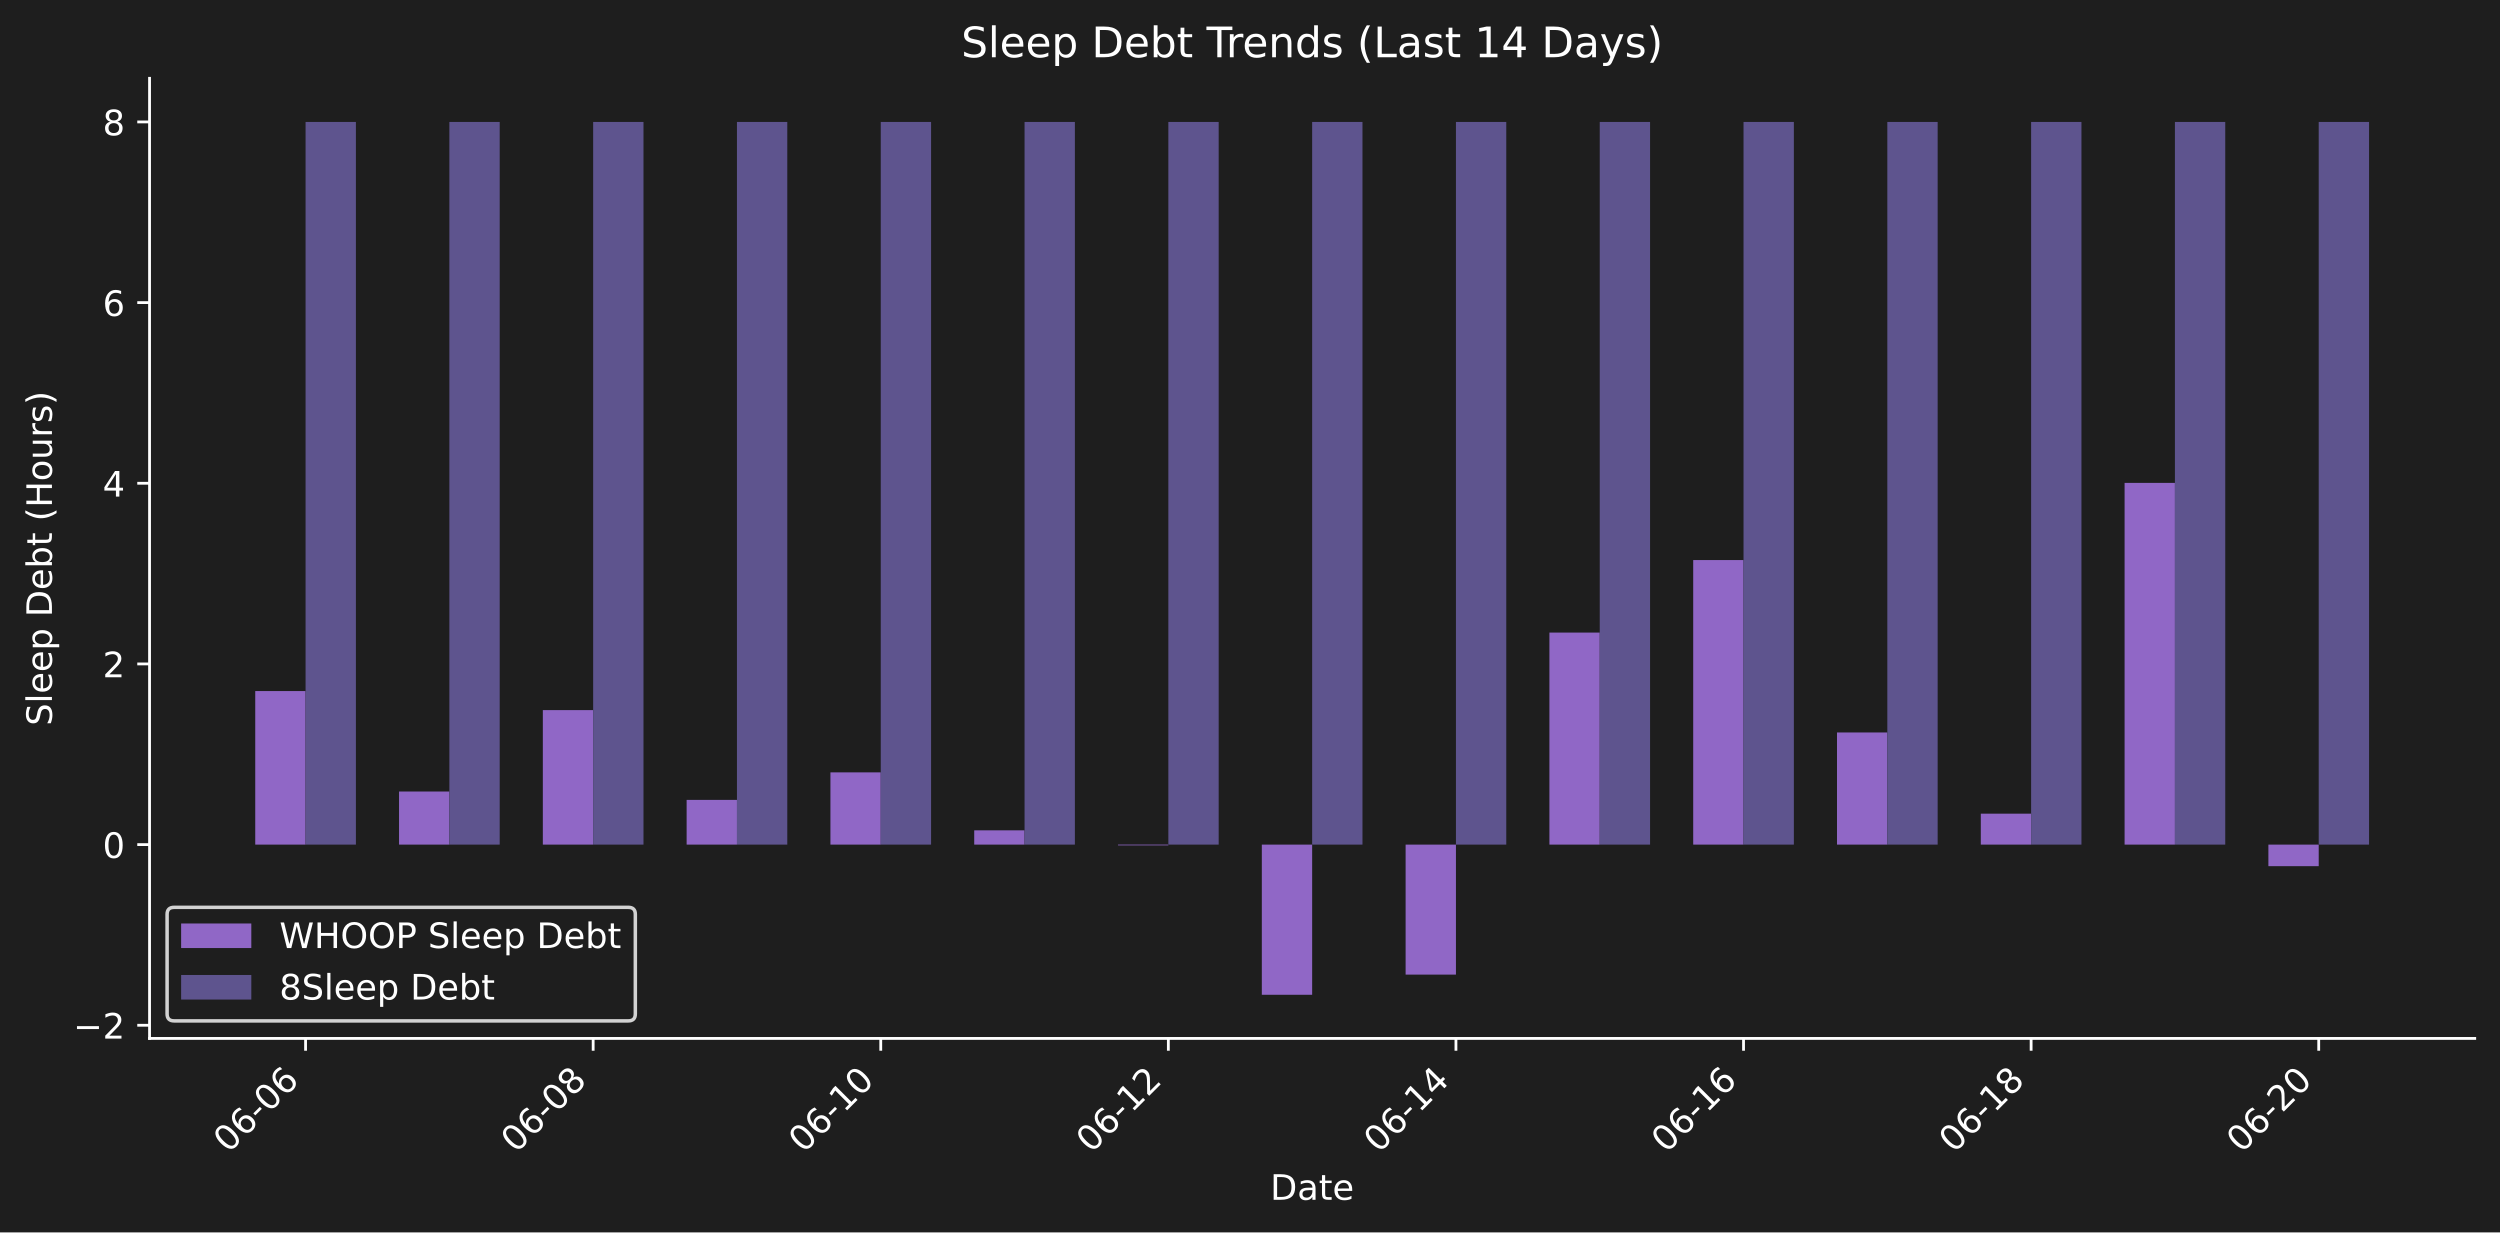
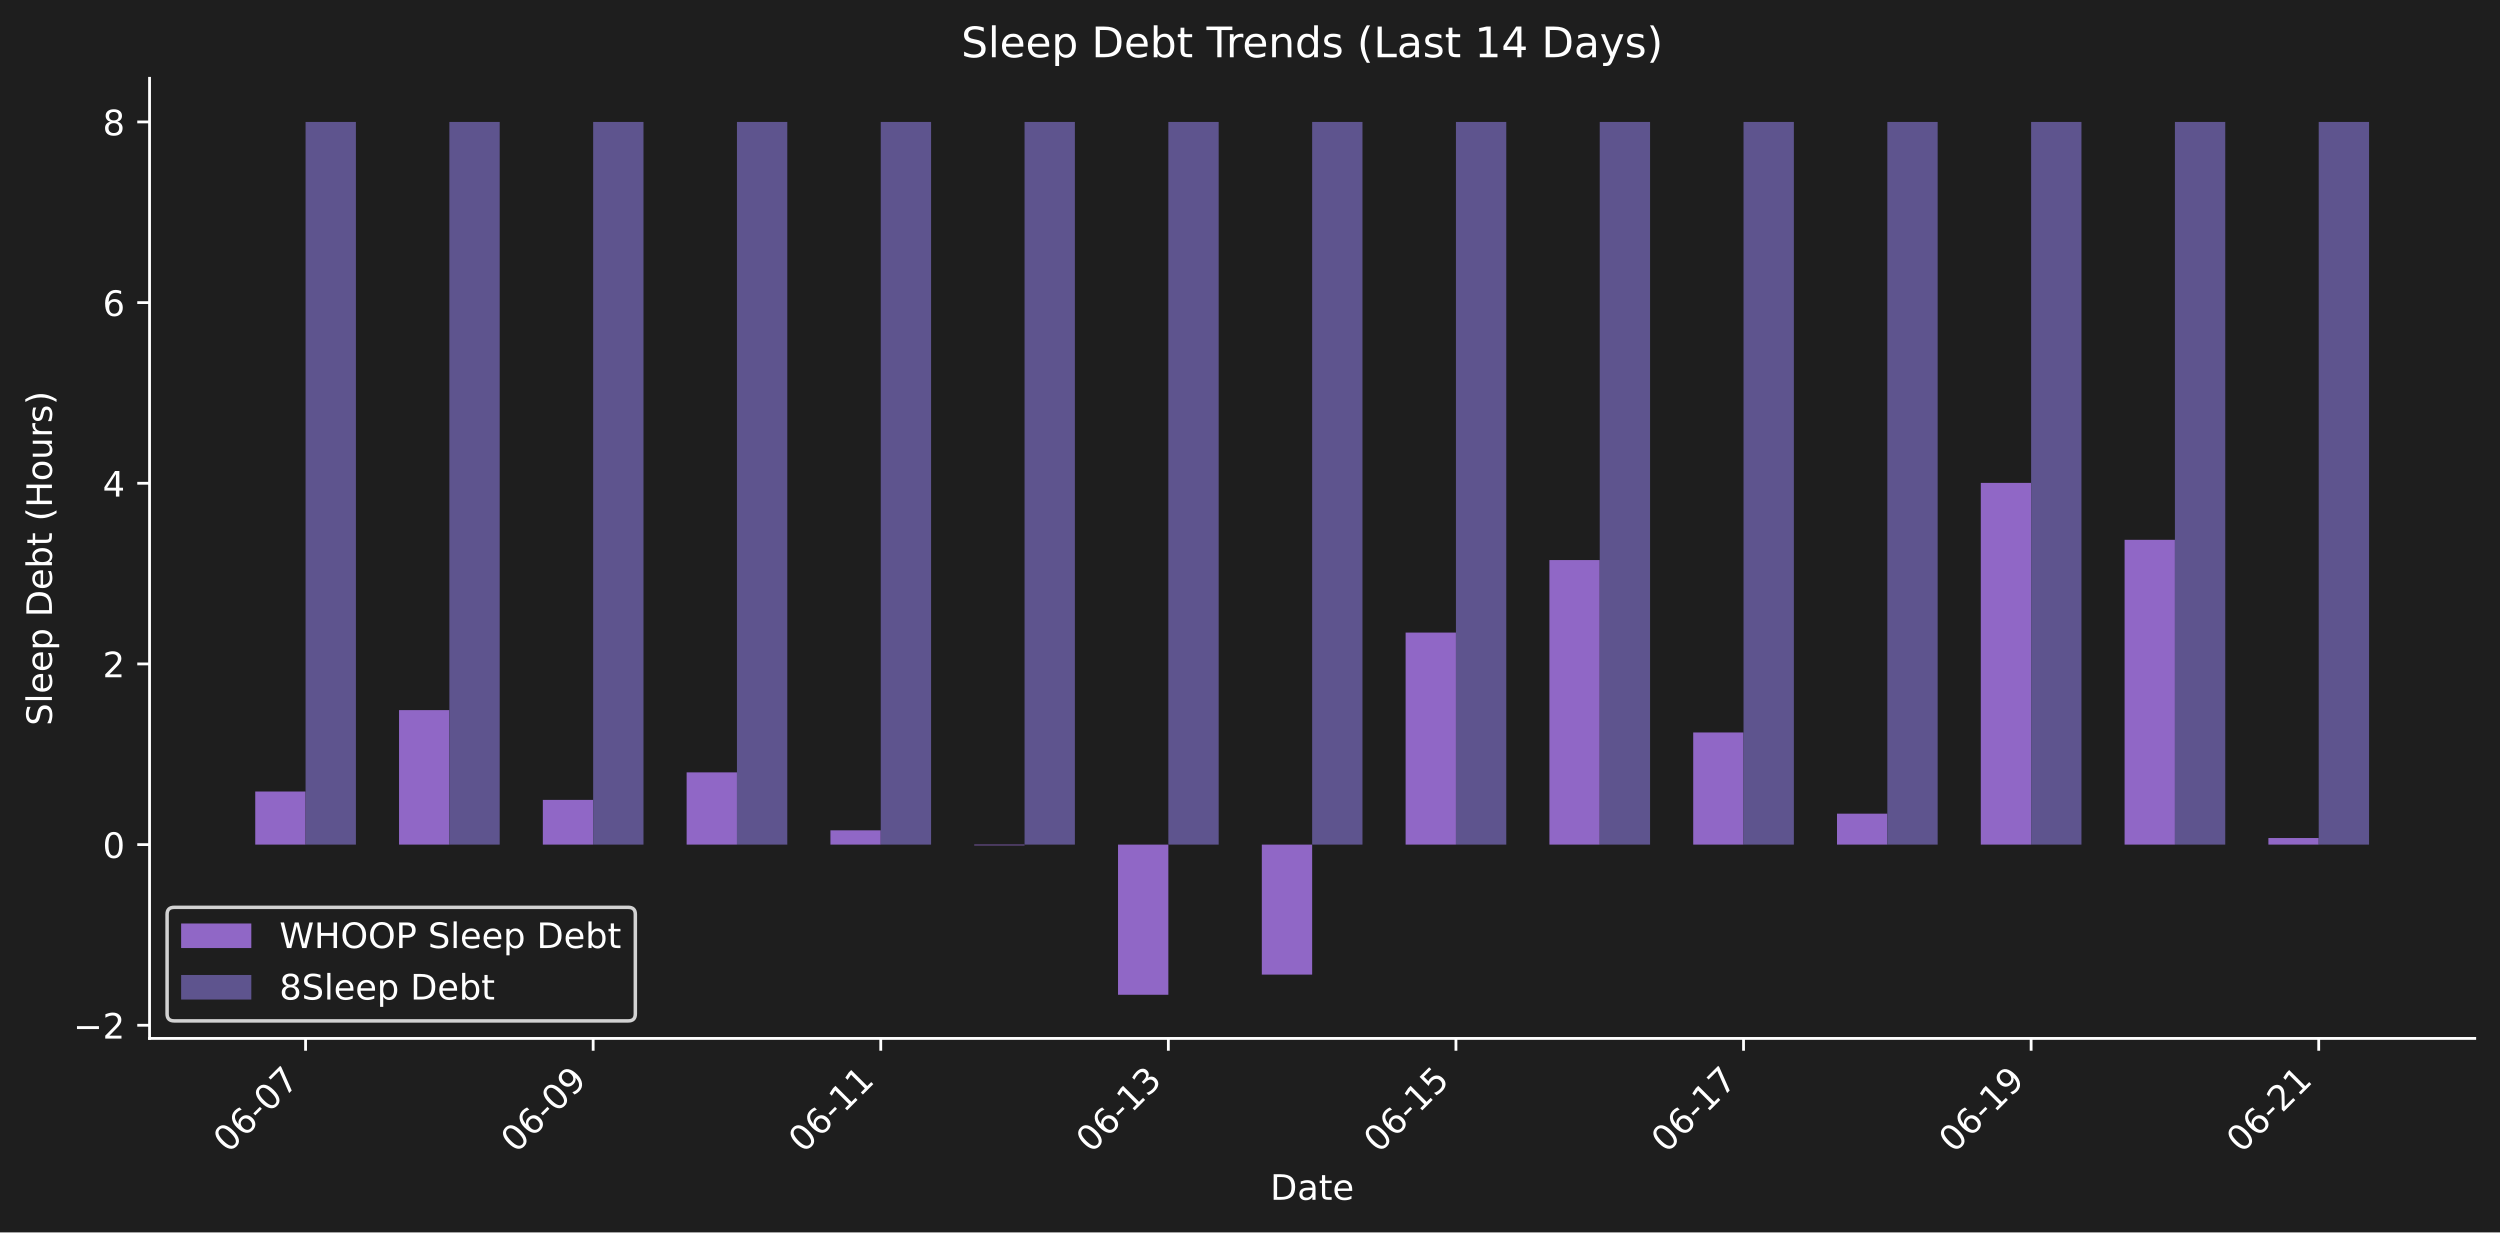
<svg xmlns="http://www.w3.org/2000/svg" xmlns:xlink="http://www.w3.org/1999/xlink" width="712.47pt" height="351.207pt" viewBox="0 0 712.47 351.207" version="1.1">
  <defs>
    <style type="text/css">*{stroke-linejoin: round; stroke-linecap: butt}</style>
  </defs>
  <g id="figure_1">
    <g id="patch_1">
      <path d="M 0 351.207  L 712.47 351.207  L 712.47 0  L 0 0  z " style="fill: #1e1e1e" />
    </g>
    <g id="axes_1">
      <g id="patch_2">
        <path d="M 42.62 295.939  L 705.27 295.939  L 705.27 22.318  L 42.62 22.318  L 42.62 295.939  z " style="fill: none" />
      </g>
      <g id="patch_3">
-         <path d="M 72.741 240.703  L 87.084 240.703  L 87.084 196.945  L 72.741 196.945  z " clip-path="url(#pe2f3dd187e)" style="fill: #9067c6" />
+         <path d="M 72.741 240.703  L 87.084 240.703  L 87.084 225.574  L 72.741 225.574  z " clip-path="url(#p43d6198657)" style="fill: #9067c6" />
      </g>
      <g id="patch_4">
-         <path d="M 113.721 240.703  L 128.064 240.703  L 128.064 225.574  L 113.721 225.574  z " clip-path="url(#pe2f3dd187e)" style="fill: #9067c6" />
+         <path d="M 113.721 240.703  L 128.064 240.703  L 128.064 202.373  L 113.721 202.373  z " clip-path="url(#p43d6198657)" style="fill: #9067c6" />
      </g>
      <g id="patch_5">
-         <path d="M 154.701 240.703  L 169.044 240.703  L 169.044 202.373  L 154.701 202.373  z " clip-path="url(#pe2f3dd187e)" style="fill: #9067c6" />
+         <path d="M 154.701 240.703  L 169.044 240.703  L 169.044 227.96  L 154.701 227.96  z " clip-path="url(#p43d6198657)" style="fill: #9067c6" />
      </g>
      <g id="patch_6">
-         <path d="M 195.681 240.703  L 210.024 240.703  L 210.024 227.96  L 195.681 227.96  z " clip-path="url(#pe2f3dd187e)" style="fill: #9067c6" />
+         <path d="M 195.681 240.703  L 210.024 240.703  L 210.024 220.115  L 195.681 220.115  z " clip-path="url(#p43d6198657)" style="fill: #9067c6" />
      </g>
      <g id="patch_7">
-         <path d="M 236.662 240.703  L 251.005 240.703  L 251.005 220.115  L 236.662 220.115  z " clip-path="url(#pe2f3dd187e)" style="fill: #9067c6" />
+         <path d="M 236.662 240.703  L 251.005 240.703  L 251.005 236.635  L 236.662 236.635  z " clip-path="url(#p43d6198657)" style="fill: #9067c6" />
      </g>
      <g id="patch_8">
-         <path d="M 277.642 240.703  L 291.985 240.703  L 291.985 236.635  L 277.642 236.635  z " clip-path="url(#pe2f3dd187e)" style="fill: #9067c6" />
+         <path d="M 277.642 240.703  L 291.985 240.703  L 291.985 240.918  L 277.642 240.918  z " clip-path="url(#p43d6198657)" style="fill: #9067c6" />
      </g>
      <g id="patch_9">
-         <path d="M 318.622 240.703  L 332.965 240.703  L 332.965 240.918  L 318.622 240.918  z " clip-path="url(#pe2f3dd187e)" style="fill: #9067c6" />
+         <path d="M 318.622 240.703  L 332.965 240.703  L 332.965 283.501  L 318.622 283.501  z " clip-path="url(#p43d6198657)" style="fill: #9067c6" />
      </g>
      <g id="patch_10">
-         <path d="M 359.602 240.703  L 373.945 240.703  L 373.945 283.501  L 359.602 283.501  z " clip-path="url(#pe2f3dd187e)" style="fill: #9067c6" />
+         <path d="M 359.602 240.703  L 373.945 240.703  L 373.945 277.752  L 359.602 277.752  z " clip-path="url(#p43d6198657)" style="fill: #9067c6" />
      </g>
      <g id="patch_11">
-         <path d="M 400.582 240.703  L 414.926 240.703  L 414.926 277.752  L 400.582 277.752  z " clip-path="url(#pe2f3dd187e)" style="fill: #9067c6" />
+         <path d="M 400.582 240.703  L 414.926 240.703  L 414.926 180.277  L 400.582 180.277  z " clip-path="url(#p43d6198657)" style="fill: #9067c6" />
      </g>
      <g id="patch_12">
-         <path d="M 441.563 240.703  L 455.906 240.703  L 455.906 180.277  L 441.563 180.277  z " clip-path="url(#pe2f3dd187e)" style="fill: #9067c6" />
+         <path d="M 441.563 240.703  L 455.906 240.703  L 455.906 159.611  L 441.563 159.611  z " clip-path="url(#p43d6198657)" style="fill: #9067c6" />
      </g>
      <g id="patch_13">
-         <path d="M 482.543 240.703  L 496.886 240.703  L 496.886 159.611  L 482.543 159.611  z " clip-path="url(#pe2f3dd187e)" style="fill: #9067c6" />
+         <path d="M 482.543 240.703  L 496.886 240.703  L 496.886 208.745  L 482.543 208.745  z " clip-path="url(#p43d6198657)" style="fill: #9067c6" />
      </g>
      <g id="patch_14">
-         <path d="M 523.523 240.703  L 537.866 240.703  L 537.866 208.745  L 523.523 208.745  z " clip-path="url(#pe2f3dd187e)" style="fill: #9067c6" />
+         <path d="M 523.523 240.703  L 537.866 240.703  L 537.866 231.886  L 523.523 231.886  z " clip-path="url(#p43d6198657)" style="fill: #9067c6" />
      </g>
      <g id="patch_15">
-         <path d="M 564.503 240.703  L 578.846 240.703  L 578.846 231.886  L 564.503 231.886  z " clip-path="url(#pe2f3dd187e)" style="fill: #9067c6" />
+         <path d="M 564.503 240.703  L 578.846 240.703  L 578.846 137.619  L 564.503 137.619  z " clip-path="url(#p43d6198657)" style="fill: #9067c6" />
      </g>
      <g id="patch_16">
-         <path d="M 605.484 240.703  L 619.827 240.703  L 619.827 137.619  L 605.484 137.619  z " clip-path="url(#pe2f3dd187e)" style="fill: #9067c6" />
+         <path d="M 605.484 240.703  L 619.827 240.703  L 619.827 153.841  L 605.484 153.841  z " clip-path="url(#p43d6198657)" style="fill: #9067c6" />
      </g>
      <g id="patch_17">
-         <path d="M 646.464 240.703  L 660.807 240.703  L 660.807 246.846  L 646.464 246.846  z " clip-path="url(#pe2f3dd187e)" style="fill: #9067c6" />
+         <path d="M 646.464 240.703  L 660.807 240.703  L 660.807 238.826  L 646.464 238.826  z " clip-path="url(#p43d6198657)" style="fill: #9067c6" />
      </g>
      <g id="patch_18">
-         <path d="M 87.084 240.703  L 101.427 240.703  L 101.427 34.755  L 87.084 34.755  z " clip-path="url(#pe2f3dd187e)" style="fill: #5e548e" />
+         <path d="M 87.084 240.703  L 101.427 240.703  L 101.427 34.755  L 87.084 34.755  z " clip-path="url(#p43d6198657)" style="fill: #5e548e" />
      </g>
      <g id="patch_19">
-         <path d="M 128.064 240.703  L 142.407 240.703  L 142.407 34.755  L 128.064 34.755  z " clip-path="url(#pe2f3dd187e)" style="fill: #5e548e" />
+         <path d="M 128.064 240.703  L 142.407 240.703  L 142.407 34.755  L 128.064 34.755  z " clip-path="url(#p43d6198657)" style="fill: #5e548e" />
      </g>
      <g id="patch_20">
-         <path d="M 169.044 240.703  L 183.387 240.703  L 183.387 34.755  L 169.044 34.755  z " clip-path="url(#pe2f3dd187e)" style="fill: #5e548e" />
+         <path d="M 169.044 240.703  L 183.387 240.703  L 183.387 34.755  L 169.044 34.755  z " clip-path="url(#p43d6198657)" style="fill: #5e548e" />
      </g>
      <g id="patch_21">
-         <path d="M 210.024 240.703  L 224.368 240.703  L 224.368 34.755  L 210.024 34.755  z " clip-path="url(#pe2f3dd187e)" style="fill: #5e548e" />
+         <path d="M 210.024 240.703  L 224.368 240.703  L 224.368 34.755  L 210.024 34.755  z " clip-path="url(#p43d6198657)" style="fill: #5e548e" />
      </g>
      <g id="patch_22">
-         <path d="M 251.005 240.703  L 265.348 240.703  L 265.348 34.755  L 251.005 34.755  z " clip-path="url(#pe2f3dd187e)" style="fill: #5e548e" />
+         <path d="M 251.005 240.703  L 265.348 240.703  L 265.348 34.755  L 251.005 34.755  z " clip-path="url(#p43d6198657)" style="fill: #5e548e" />
      </g>
      <g id="patch_23">
-         <path d="M 291.985 240.703  L 306.328 240.703  L 306.328 34.755  L 291.985 34.755  z " clip-path="url(#pe2f3dd187e)" style="fill: #5e548e" />
+         <path d="M 291.985 240.703  L 306.328 240.703  L 306.328 34.755  L 291.985 34.755  z " clip-path="url(#p43d6198657)" style="fill: #5e548e" />
      </g>
      <g id="patch_24">
-         <path d="M 332.965 240.703  L 347.308 240.703  L 347.308 34.755  L 332.965 34.755  z " clip-path="url(#pe2f3dd187e)" style="fill: #5e548e" />
+         <path d="M 332.965 240.703  L 347.308 240.703  L 347.308 34.755  L 332.965 34.755  z " clip-path="url(#p43d6198657)" style="fill: #5e548e" />
      </g>
      <g id="patch_25">
-         <path d="M 373.945 240.703  L 388.288 240.703  L 388.288 34.755  L 373.945 34.755  z " clip-path="url(#pe2f3dd187e)" style="fill: #5e548e" />
+         <path d="M 373.945 240.703  L 388.288 240.703  L 388.288 34.755  L 373.945 34.755  z " clip-path="url(#p43d6198657)" style="fill: #5e548e" />
      </g>
      <g id="patch_26">
-         <path d="M 414.926 240.703  L 429.269 240.703  L 429.269 34.755  L 414.926 34.755  z " clip-path="url(#pe2f3dd187e)" style="fill: #5e548e" />
+         <path d="M 414.926 240.703  L 429.269 240.703  L 429.269 34.755  L 414.926 34.755  z " clip-path="url(#p43d6198657)" style="fill: #5e548e" />
      </g>
      <g id="patch_27">
-         <path d="M 455.906 240.703  L 470.249 240.703  L 470.249 34.755  L 455.906 34.755  z " clip-path="url(#pe2f3dd187e)" style="fill: #5e548e" />
+         <path d="M 455.906 240.703  L 470.249 240.703  L 470.249 34.755  L 455.906 34.755  z " clip-path="url(#p43d6198657)" style="fill: #5e548e" />
      </g>
      <g id="patch_28">
-         <path d="M 496.886 240.703  L 511.229 240.703  L 511.229 34.755  L 496.886 34.755  z " clip-path="url(#pe2f3dd187e)" style="fill: #5e548e" />
+         <path d="M 496.886 240.703  L 511.229 240.703  L 511.229 34.755  L 496.886 34.755  z " clip-path="url(#p43d6198657)" style="fill: #5e548e" />
      </g>
      <g id="patch_29">
-         <path d="M 537.866 240.703  L 552.209 240.703  L 552.209 34.755  L 537.866 34.755  z " clip-path="url(#pe2f3dd187e)" style="fill: #5e548e" />
+         <path d="M 537.866 240.703  L 552.209 240.703  L 552.209 34.755  L 537.866 34.755  z " clip-path="url(#p43d6198657)" style="fill: #5e548e" />
      </g>
      <g id="patch_30">
-         <path d="M 578.846 240.703  L 593.189 240.703  L 593.189 34.755  L 578.846 34.755  z " clip-path="url(#pe2f3dd187e)" style="fill: #5e548e" />
+         <path d="M 578.846 240.703  L 593.189 240.703  L 593.189 34.755  L 578.846 34.755  z " clip-path="url(#p43d6198657)" style="fill: #5e548e" />
      </g>
      <g id="patch_31">
-         <path d="M 619.827 240.703  L 634.17 240.703  L 634.17 34.755  L 619.827 34.755  z " clip-path="url(#pe2f3dd187e)" style="fill: #5e548e" />
+         <path d="M 619.827 240.703  L 634.17 240.703  L 634.17 34.755  L 619.827 34.755  z " clip-path="url(#p43d6198657)" style="fill: #5e548e" />
      </g>
      <g id="patch_32">
-         <path d="M 660.807 240.703  L 675.15 240.703  L 675.15 34.755  L 660.807 34.755  z " clip-path="url(#pe2f3dd187e)" style="fill: #5e548e" />
+         <path d="M 660.807 240.703  L 675.15 240.703  L 675.15 34.755  L 660.807 34.755  z " clip-path="url(#p43d6198657)" style="fill: #5e548e" />
      </g>
      <g id="matplotlib.axis_1">
        <g id="xtick_1">
          <g id="line2d_1">
            <defs>
-               <path id="m3ab360ef9b" d="M 0 0  L 0 3.5  " style="stroke: #ffffff; stroke-width: 0.8" />
+               <path id="mff665a851e" d="M 0 0  L 0 3.5  " style="stroke: #ffffff; stroke-width: 0.8" />
            </defs>
            <g>
-               <use xlink:href="#m3ab360ef9b" x="87.084" y="295.939" style="fill: #ffffff; stroke: #ffffff; stroke-width: 0.8" />
+               <use xlink:href="#mff665a851e" x="87.084" y="295.939" style="fill: #ffffff; stroke: #ffffff; stroke-width: 0.8" />
            </g>
          </g>
          <g id="text_1">
            <g style="fill: #ffffff" transform="translate(65.0663 328.8584) rotate(-45) scale(0.1 -0.1)">
              <defs>
                <path id="DejaVuSans-30" d="M 2034 4250  Q 1547 4250 1301 3770  Q 1056 3291 1056 2328  Q 1056 1369 1301 889  Q 1547 409 2034 409  Q 2525 409 2770 889  Q 3016 1369 3016 2328  Q 3016 3291 2770 3770  Q 2525 4250 2034 4250  z M 2034 4750  Q 2819 4750 3233 4129  Q 3647 3509 3647 2328  Q 3647 1150 3233 529  Q 2819 -91 2034 -91  Q 1250 -91 836 529  Q 422 1150 422 2328  Q 422 3509 836 4129  Q 1250 4750 2034 4750  z " transform="scale(0.015625)" />
                <path id="DejaVuSans-36" d="M 2113 2584  Q 1688 2584 1439 2293  Q 1191 2003 1191 1497  Q 1191 994 1439 701  Q 1688 409 2113 409  Q 2538 409 2786 701  Q 3034 994 3034 1497  Q 3034 2003 2786 2293  Q 2538 2584 2113 2584  z M 3366 4563  L 3366 3988  Q 3128 4100 2886 4159  Q 2644 4219 2406 4219  Q 1781 4219 1451 3797  Q 1122 3375 1075 2522  Q 1259 2794 1537 2939  Q 1816 3084 2150 3084  Q 2853 3084 3261 2657  Q 3669 2231 3669 1497  Q 3669 778 3244 343  Q 2819 -91 2113 -91  Q 1303 -91 875 529  Q 447 1150 447 2328  Q 447 3434 972 4092  Q 1497 4750 2381 4750  Q 2619 4750 2861 4703  Q 3103 4656 3366 4563  z " transform="scale(0.015625)" />
                <path id="DejaVuSans-2d" d="M 313 2009  L 1997 2009  L 1997 1497  L 313 1497  L 313 2009  z " transform="scale(0.015625)" />
+                 <path id="DejaVuSans-37" d="M 525 4666  L 3525 4666  L 3525 4397  L 1831 0  L 1172 0  L 2766 4134  L 525 4134  L 525 4666  z " transform="scale(0.015625)" />
              </defs>
              <use xlink:href="#DejaVuSans-30" />
              <use xlink:href="#DejaVuSans-36" transform="translate(63.62305 0)" />
              <use xlink:href="#DejaVuSans-2d" transform="translate(127.2461 0)" />
              <use xlink:href="#DejaVuSans-30" transform="translate(163.3301 0)" />
-               <use xlink:href="#DejaVuSans-36" transform="translate(226.9531 0)" />
+               <use xlink:href="#DejaVuSans-37" transform="translate(226.9531 0)" />
            </g>
          </g>
        </g>
        <g id="xtick_2">
          <g id="line2d_2">
            <g>
-               <use xlink:href="#m3ab360ef9b" x="169.044" y="295.939" style="fill: #ffffff; stroke: #ffffff; stroke-width: 0.8" />
+               <use xlink:href="#mff665a851e" x="169.044" y="295.939" style="fill: #ffffff; stroke: #ffffff; stroke-width: 0.8" />
            </g>
          </g>
          <g id="text_2">
            <g style="fill: #ffffff" transform="translate(147.0267 328.8584) rotate(-45) scale(0.1 -0.1)">
              <defs>
-                 <path id="DejaVuSans-38" d="M 2034 2216  Q 1584 2216 1326 1975  Q 1069 1734 1069 1313  Q 1069 891 1326 650  Q 1584 409 2034 409  Q 2484 409 2743 651  Q 3003 894 3003 1313  Q 3003 1734 2745 1975  Q 2488 2216 2034 2216  z M 1403 2484  Q 997 2584 770 2862  Q 544 3141 544 3541  Q 544 4100 942 4425  Q 1341 4750 2034 4750  Q 2731 4750 3128 4425  Q 3525 4100 3525 3541  Q 3525 3141 3298 2862  Q 3072 2584 2669 2484  Q 3125 2378 3379 2068  Q 3634 1759 3634 1313  Q 3634 634 3220 271  Q 2806 -91 2034 -91  Q 1263 -91 848 271  Q 434 634 434 1313  Q 434 1759 690 2068  Q 947 2378 1403 2484  z M 1172 3481  Q 1172 3119 1398 2916  Q 1625 2713 2034 2713  Q 2441 2713 2670 2916  Q 2900 3119 2900 3481  Q 2900 3844 2670 4047  Q 2441 4250 2034 4250  Q 1625 4250 1398 4047  Q 1172 3844 1172 3481  z " transform="scale(0.015625)" />
+                 <path id="DejaVuSans-39" d="M 703 97  L 703 672  Q 941 559 1184 500  Q 1428 441 1663 441  Q 2288 441 2617 861  Q 2947 1281 2994 2138  Q 2813 1869 2534 1725  Q 2256 1581 1919 1581  Q 1219 1581 811 2004  Q 403 2428 403 3163  Q 403 3881 828 4315  Q 1253 4750 1959 4750  Q 2769 4750 3195 4129  Q 3622 3509 3622 2328  Q 3622 1225 3098 567  Q 2575 -91 1691 -91  Q 1453 -91 1209 -44  Q 966 3 703 97  z M 1959 2075  Q 2384 2075 2632 2365  Q 2881 2656 2881 3163  Q 2881 3666 2632 3958  Q 2384 4250 1959 4250  Q 1534 4250 1286 3958  Q 1038 3666 1038 3163  Q 1038 2656 1286 2365  Q 1534 2075 1959 2075  z " transform="scale(0.015625)" />
              </defs>
              <use xlink:href="#DejaVuSans-30" />
              <use xlink:href="#DejaVuSans-36" transform="translate(63.62305 0)" />
              <use xlink:href="#DejaVuSans-2d" transform="translate(127.2461 0)" />
              <use xlink:href="#DejaVuSans-30" transform="translate(163.3301 0)" />
-               <use xlink:href="#DejaVuSans-38" transform="translate(226.9531 0)" />
+               <use xlink:href="#DejaVuSans-39" transform="translate(226.9531 0)" />
            </g>
          </g>
        </g>
        <g id="xtick_3">
          <g id="line2d_3">
            <g>
-               <use xlink:href="#m3ab360ef9b" x="251.005" y="295.939" style="fill: #ffffff; stroke: #ffffff; stroke-width: 0.8" />
+               <use xlink:href="#mff665a851e" x="251.005" y="295.939" style="fill: #ffffff; stroke: #ffffff; stroke-width: 0.8" />
            </g>
          </g>
          <g id="text_3">
            <g style="fill: #ffffff" transform="translate(228.9871 328.8584) rotate(-45) scale(0.1 -0.1)">
              <defs>
                <path id="DejaVuSans-31" d="M 794 531  L 1825 531  L 1825 4091  L 703 3866  L 703 4441  L 1819 4666  L 2450 4666  L 2450 531  L 3481 531  L 3481 0  L 794 0  L 794 531  z " transform="scale(0.015625)" />
              </defs>
              <use xlink:href="#DejaVuSans-30" />
              <use xlink:href="#DejaVuSans-36" transform="translate(63.62305 0)" />
              <use xlink:href="#DejaVuSans-2d" transform="translate(127.2461 0)" />
              <use xlink:href="#DejaVuSans-31" transform="translate(163.3301 0)" />
-               <use xlink:href="#DejaVuSans-30" transform="translate(226.9531 0)" />
+               <use xlink:href="#DejaVuSans-31" transform="translate(226.9531 0)" />
            </g>
          </g>
        </g>
        <g id="xtick_4">
          <g id="line2d_4">
            <g>
-               <use xlink:href="#m3ab360ef9b" x="332.965" y="295.939" style="fill: #ffffff; stroke: #ffffff; stroke-width: 0.8" />
+               <use xlink:href="#mff665a851e" x="332.965" y="295.939" style="fill: #ffffff; stroke: #ffffff; stroke-width: 0.8" />
            </g>
          </g>
          <g id="text_4">
            <g style="fill: #ffffff" transform="translate(310.9476 328.8584) rotate(-45) scale(0.1 -0.1)">
              <defs>
-                 <path id="DejaVuSans-32" d="M 1228 531  L 3431 531  L 3431 0  L 469 0  L 469 531  Q 828 903 1448 1529  Q 2069 2156 2228 2338  Q 2531 2678 2651 2914  Q 2772 3150 2772 3378  Q 2772 3750 2511 3984  Q 2250 4219 1831 4219  Q 1534 4219 1204 4116  Q 875 4013 500 3803  L 500 4441  Q 881 4594 1212 4672  Q 1544 4750 1819 4750  Q 2544 4750 2975 4387  Q 3406 4025 3406 3419  Q 3406 3131 3298 2873  Q 3191 2616 2906 2266  Q 2828 2175 2409 1742  Q 1991 1309 1228 531  z " transform="scale(0.015625)" />
+                 <path id="DejaVuSans-33" d="M 2597 2516  Q 3050 2419 3304 2112  Q 3559 1806 3559 1356  Q 3559 666 3084 287  Q 2609 -91 1734 -91  Q 1441 -91 1130 -33  Q 819 25 488 141  L 488 750  Q 750 597 1062 519  Q 1375 441 1716 441  Q 2309 441 2620 675  Q 2931 909 2931 1356  Q 2931 1769 2642 2001  Q 2353 2234 1838 2234  L 1294 2234  L 1294 2753  L 1863 2753  Q 2328 2753 2575 2939  Q 2822 3125 2822 3475  Q 2822 3834 2567 4026  Q 2313 4219 1838 4219  Q 1578 4219 1281 4162  Q 984 4106 628 3988  L 628 4550  Q 988 4650 1302 4700  Q 1616 4750 1894 4750  Q 2613 4750 3031 4423  Q 3450 4097 3450 3541  Q 3450 3153 3228 2886  Q 3006 2619 2597 2516  z " transform="scale(0.015625)" />
              </defs>
              <use xlink:href="#DejaVuSans-30" />
              <use xlink:href="#DejaVuSans-36" transform="translate(63.62305 0)" />
              <use xlink:href="#DejaVuSans-2d" transform="translate(127.2461 0)" />
              <use xlink:href="#DejaVuSans-31" transform="translate(163.3301 0)" />
-               <use xlink:href="#DejaVuSans-32" transform="translate(226.9531 0)" />
+               <use xlink:href="#DejaVuSans-33" transform="translate(226.9531 0)" />
            </g>
          </g>
        </g>
        <g id="xtick_5">
          <g id="line2d_5">
            <g>
-               <use xlink:href="#m3ab360ef9b" x="414.926" y="295.939" style="fill: #ffffff; stroke: #ffffff; stroke-width: 0.8" />
+               <use xlink:href="#mff665a851e" x="414.926" y="295.939" style="fill: #ffffff; stroke: #ffffff; stroke-width: 0.8" />
            </g>
          </g>
          <g id="text_5">
            <g style="fill: #ffffff" transform="translate(392.908 328.8584) rotate(-45) scale(0.1 -0.1)">
              <defs>
-                 <path id="DejaVuSans-34" d="M 2419 4116  L 825 1625  L 2419 1625  L 2419 4116  z M 2253 4666  L 3047 4666  L 3047 1625  L 3713 1625  L 3713 1100  L 3047 1100  L 3047 0  L 2419 0  L 2419 1100  L 313 1100  L 313 1709  L 2253 4666  z " transform="scale(0.015625)" />
+                 <path id="DejaVuSans-35" d="M 691 4666  L 3169 4666  L 3169 4134  L 1269 4134  L 1269 2991  Q 1406 3038 1543 3061  Q 1681 3084 1819 3084  Q 2600 3084 3056 2656  Q 3513 2228 3513 1497  Q 3513 744 3044 326  Q 2575 -91 1722 -91  Q 1428 -91 1123 -41  Q 819 9 494 109  L 494 744  Q 775 591 1075 516  Q 1375 441 1709 441  Q 2250 441 2565 725  Q 2881 1009 2881 1497  Q 2881 1984 2565 2268  Q 2250 2553 1709 2553  Q 1456 2553 1204 2497  Q 953 2441 691 2322  L 691 4666  z " transform="scale(0.015625)" />
              </defs>
              <use xlink:href="#DejaVuSans-30" />
              <use xlink:href="#DejaVuSans-36" transform="translate(63.62305 0)" />
              <use xlink:href="#DejaVuSans-2d" transform="translate(127.2461 0)" />
              <use xlink:href="#DejaVuSans-31" transform="translate(163.3301 0)" />
-               <use xlink:href="#DejaVuSans-34" transform="translate(226.9531 0)" />
+               <use xlink:href="#DejaVuSans-35" transform="translate(226.9531 0)" />
            </g>
          </g>
        </g>
        <g id="xtick_6">
          <g id="line2d_6">
            <g>
-               <use xlink:href="#m3ab360ef9b" x="496.886" y="295.939" style="fill: #ffffff; stroke: #ffffff; stroke-width: 0.8" />
+               <use xlink:href="#mff665a851e" x="496.886" y="295.939" style="fill: #ffffff; stroke: #ffffff; stroke-width: 0.8" />
            </g>
          </g>
          <g id="text_6">
            <g style="fill: #ffffff" transform="translate(474.8684 328.8584) rotate(-45) scale(0.1 -0.1)">
              <use xlink:href="#DejaVuSans-30" />
              <use xlink:href="#DejaVuSans-36" transform="translate(63.62305 0)" />
              <use xlink:href="#DejaVuSans-2d" transform="translate(127.2461 0)" />
              <use xlink:href="#DejaVuSans-31" transform="translate(163.3301 0)" />
-               <use xlink:href="#DejaVuSans-36" transform="translate(226.9531 0)" />
+               <use xlink:href="#DejaVuSans-37" transform="translate(226.9531 0)" />
            </g>
          </g>
        </g>
        <g id="xtick_7">
          <g id="line2d_7">
            <g>
-               <use xlink:href="#m3ab360ef9b" x="578.846" y="295.939" style="fill: #ffffff; stroke: #ffffff; stroke-width: 0.8" />
+               <use xlink:href="#mff665a851e" x="578.846" y="295.939" style="fill: #ffffff; stroke: #ffffff; stroke-width: 0.8" />
            </g>
          </g>
          <g id="text_7">
            <g style="fill: #ffffff" transform="translate(556.8288 328.8584) rotate(-45) scale(0.1 -0.1)">
              <use xlink:href="#DejaVuSans-30" />
              <use xlink:href="#DejaVuSans-36" transform="translate(63.62305 0)" />
              <use xlink:href="#DejaVuSans-2d" transform="translate(127.2461 0)" />
              <use xlink:href="#DejaVuSans-31" transform="translate(163.3301 0)" />
-               <use xlink:href="#DejaVuSans-38" transform="translate(226.9531 0)" />
+               <use xlink:href="#DejaVuSans-39" transform="translate(226.9531 0)" />
            </g>
          </g>
        </g>
        <g id="xtick_8">
          <g id="line2d_8">
            <g>
-               <use xlink:href="#m3ab360ef9b" x="660.807" y="295.939" style="fill: #ffffff; stroke: #ffffff; stroke-width: 0.8" />
+               <use xlink:href="#mff665a851e" x="660.807" y="295.939" style="fill: #ffffff; stroke: #ffffff; stroke-width: 0.8" />
            </g>
          </g>
          <g id="text_8">
            <g style="fill: #ffffff" transform="translate(638.7892 328.8584) rotate(-45) scale(0.1 -0.1)">
+               <defs>
+                 <path id="DejaVuSans-32" d="M 1228 531  L 3431 531  L 3431 0  L 469 0  L 469 531  Q 828 903 1448 1529  Q 2069 2156 2228 2338  Q 2531 2678 2651 2914  Q 2772 3150 2772 3378  Q 2772 3750 2511 3984  Q 2250 4219 1831 4219  Q 1534 4219 1204 4116  Q 875 4013 500 3803  L 500 4441  Q 881 4594 1212 4672  Q 1544 4750 1819 4750  Q 2544 4750 2975 4387  Q 3406 4025 3406 3419  Q 3406 3131 3298 2873  Q 3191 2616 2906 2266  Q 2828 2175 2409 1742  Q 1991 1309 1228 531  z " transform="scale(0.015625)" />
+               </defs>
              <use xlink:href="#DejaVuSans-30" />
              <use xlink:href="#DejaVuSans-36" transform="translate(63.62305 0)" />
              <use xlink:href="#DejaVuSans-2d" transform="translate(127.2461 0)" />
              <use xlink:href="#DejaVuSans-32" transform="translate(163.3301 0)" />
-               <use xlink:href="#DejaVuSans-30" transform="translate(226.9531 0)" />
+               <use xlink:href="#DejaVuSans-31" transform="translate(226.9531 0)" />
            </g>
          </g>
        </g>
        <g id="text_9">
          <g style="fill: #ffffff" transform="translate(361.9945 341.9274) scale(0.1 -0.1)">
            <defs>
              <path id="DejaVuSans-44" d="M 1259 4147  L 1259 519  L 2022 519  Q 2988 519 3436 956  Q 3884 1394 3884 2338  Q 3884 3275 3436 3711  Q 2988 4147 2022 4147  L 1259 4147  z M 628 4666  L 1925 4666  Q 3281 4666 3915 4102  Q 4550 3538 4550 2338  Q 4550 1131 3912 565  Q 3275 0 1925 0  L 628 0  L 628 4666  z " transform="scale(0.015625)" />
              <path id="DejaVuSans-61" d="M 2194 1759  Q 1497 1759 1228 1600  Q 959 1441 959 1056  Q 959 750 1161 570  Q 1363 391 1709 391  Q 2188 391 2477 730  Q 2766 1069 2766 1631  L 2766 1759  L 2194 1759  z M 3341 1997  L 3341 0  L 2766 0  L 2766 531  Q 2569 213 2275 61  Q 1981 -91 1556 -91  Q 1019 -91 701 211  Q 384 513 384 1019  Q 384 1609 779 1909  Q 1175 2209 1959 2209  L 2766 2209  L 2766 2266  Q 2766 2663 2505 2880  Q 2244 3097 1772 3097  Q 1472 3097 1187 3025  Q 903 2953 641 2809  L 641 3341  Q 956 3463 1253 3523  Q 1550 3584 1831 3584  Q 2591 3584 2966 3190  Q 3341 2797 3341 1997  z " transform="scale(0.015625)" />
              <path id="DejaVuSans-74" d="M 1172 4494  L 1172 3500  L 2356 3500  L 2356 3053  L 1172 3053  L 1172 1153  Q 1172 725 1289 603  Q 1406 481 1766 481  L 2356 481  L 2356 0  L 1766 0  Q 1100 0 847 248  Q 594 497 594 1153  L 594 3053  L 172 3053  L 172 3500  L 594 3500  L 594 4494  L 1172 4494  z " transform="scale(0.015625)" />
              <path id="DejaVuSans-65" d="M 3597 1894  L 3597 1613  L 953 1613  Q 991 1019 1311 708  Q 1631 397 2203 397  Q 2534 397 2845 478  Q 3156 559 3463 722  L 3463 178  Q 3153 47 2828 -22  Q 2503 -91 2169 -91  Q 1331 -91 842 396  Q 353 884 353 1716  Q 353 2575 817 3079  Q 1281 3584 2069 3584  Q 2775 3584 3186 3129  Q 3597 2675 3597 1894  z M 3022 2063  Q 3016 2534 2758 2815  Q 2500 3097 2075 3097  Q 1594 3097 1305 2825  Q 1016 2553 972 2059  L 3022 2063  z " transform="scale(0.015625)" />
            </defs>
            <use xlink:href="#DejaVuSans-44" />
            <use xlink:href="#DejaVuSans-61" transform="translate(77.00195 0)" />
            <use xlink:href="#DejaVuSans-74" transform="translate(138.2812 0)" />
            <use xlink:href="#DejaVuSans-65" transform="translate(177.4902 0)" />
          </g>
        </g>
      </g>
      <g id="matplotlib.axis_2">
        <g id="ytick_1">
          <g id="line2d_9">
            <defs>
-               <path id="m239addb367" d="M 0 0  L -3.5 0  " style="stroke: #ffffff; stroke-width: 0.8" />
+               <path id="m8be0f74b64" d="M 0 0  L -3.5 0  " style="stroke: #ffffff; stroke-width: 0.8" />
            </defs>
            <g>
-               <use xlink:href="#m239addb367" x="42.62" y="292.19" style="fill: #ffffff; stroke: #ffffff; stroke-width: 0.8" />
+               <use xlink:href="#m8be0f74b64" x="42.62" y="292.19" style="fill: #ffffff; stroke: #ffffff; stroke-width: 0.8" />
            </g>
          </g>
          <g id="text_10">
            <g style="fill: #ffffff" transform="translate(20.87813 295.9893) scale(0.1 -0.1)">
              <defs>
                <path id="DejaVuSans-2212" d="M 678 2272  L 4684 2272  L 4684 1741  L 678 1741  L 678 2272  z " transform="scale(0.015625)" />
              </defs>
              <use xlink:href="#DejaVuSans-2212" />
              <use xlink:href="#DejaVuSans-32" transform="translate(83.78906 0)" />
            </g>
          </g>
        </g>
        <g id="ytick_2">
          <g id="line2d_10">
            <g>
-               <use xlink:href="#m239addb367" x="42.62" y="240.703" style="fill: #ffffff; stroke: #ffffff; stroke-width: 0.8" />
+               <use xlink:href="#m8be0f74b64" x="42.62" y="240.703" style="fill: #ffffff; stroke: #ffffff; stroke-width: 0.8" />
            </g>
          </g>
          <g id="text_11">
            <g style="fill: #ffffff" transform="translate(29.25781 244.5024) scale(0.1 -0.1)">
              <use xlink:href="#DejaVuSans-30" />
            </g>
          </g>
        </g>
        <g id="ytick_3">
          <g id="line2d_11">
            <g>
-               <use xlink:href="#m239addb367" x="42.62" y="189.216" style="fill: #ffffff; stroke: #ffffff; stroke-width: 0.8" />
+               <use xlink:href="#m8be0f74b64" x="42.62" y="189.216" style="fill: #ffffff; stroke: #ffffff; stroke-width: 0.8" />
            </g>
          </g>
          <g id="text_12">
            <g style="fill: #ffffff" transform="translate(29.25781 193.0154) scale(0.1 -0.1)">
              <use xlink:href="#DejaVuSans-32" />
            </g>
          </g>
        </g>
        <g id="ytick_4">
          <g id="line2d_12">
            <g>
-               <use xlink:href="#m239addb367" x="42.62" y="137.729" style="fill: #ffffff; stroke: #ffffff; stroke-width: 0.8" />
+               <use xlink:href="#m8be0f74b64" x="42.62" y="137.729" style="fill: #ffffff; stroke: #ffffff; stroke-width: 0.8" />
            </g>
          </g>
          <g id="text_13">
            <g style="fill: #ffffff" transform="translate(29.25781 141.5285) scale(0.1 -0.1)">
+               <defs>
+                 <path id="DejaVuSans-34" d="M 2419 4116  L 825 1625  L 2419 1625  L 2419 4116  z M 2253 4666  L 3047 4666  L 3047 1625  L 3713 1625  L 3713 1100  L 3047 1100  L 3047 0  L 2419 0  L 2419 1100  L 313 1100  L 313 1709  L 2253 4666  z " transform="scale(0.015625)" />
+               </defs>
              <use xlink:href="#DejaVuSans-34" />
            </g>
          </g>
        </g>
        <g id="ytick_5">
          <g id="line2d_13">
            <g>
-               <use xlink:href="#m239addb367" x="42.62" y="86.242" style="fill: #ffffff; stroke: #ffffff; stroke-width: 0.8" />
+               <use xlink:href="#m8be0f74b64" x="42.62" y="86.242" style="fill: #ffffff; stroke: #ffffff; stroke-width: 0.8" />
            </g>
          </g>
          <g id="text_14">
            <g style="fill: #ffffff" transform="translate(29.25781 90.04157) scale(0.1 -0.1)">
              <use xlink:href="#DejaVuSans-36" />
            </g>
          </g>
        </g>
        <g id="ytick_6">
          <g id="line2d_14">
            <g>
-               <use xlink:href="#m239addb367" x="42.62" y="34.755" style="fill: #ffffff; stroke: #ffffff; stroke-width: 0.8" />
+               <use xlink:href="#m8be0f74b64" x="42.62" y="34.755" style="fill: #ffffff; stroke: #ffffff; stroke-width: 0.8" />
            </g>
          </g>
          <g id="text_15">
            <g style="fill: #ffffff" transform="translate(29.25781 38.55463) scale(0.1 -0.1)">
+               <defs>
+                 <path id="DejaVuSans-38" d="M 2034 2216  Q 1584 2216 1326 1975  Q 1069 1734 1069 1313  Q 1069 891 1326 650  Q 1584 409 2034 409  Q 2484 409 2743 651  Q 3003 894 3003 1313  Q 3003 1734 2745 1975  Q 2488 2216 2034 2216  z M 1403 2484  Q 997 2584 770 2862  Q 544 3141 544 3541  Q 544 4100 942 4425  Q 1341 4750 2034 4750  Q 2731 4750 3128 4425  Q 3525 4100 3525 3541  Q 3525 3141 3298 2862  Q 3072 2584 2669 2484  Q 3125 2378 3379 2068  Q 3634 1759 3634 1313  Q 3634 634 3220 271  Q 2806 -91 2034 -91  Q 1263 -91 848 271  Q 434 634 434 1313  Q 434 1759 690 2068  Q 947 2378 1403 2484  z M 1172 3481  Q 1172 3119 1398 2916  Q 1625 2713 2034 2713  Q 2441 2713 2670 2916  Q 2900 3119 2900 3481  Q 2900 3844 2670 4047  Q 2441 4250 2034 4250  Q 1625 4250 1398 4047  Q 1172 3844 1172 3481  z " transform="scale(0.015625)" />
+               </defs>
              <use xlink:href="#DejaVuSans-38" />
            </g>
          </g>
        </g>
        <g id="text_16">
          <g style="fill: #ffffff" transform="translate(14.79844 206.808) rotate(-90) scale(0.1 -0.1)">
            <defs>
              <path id="DejaVuSans-53" d="M 3425 4513  L 3425 3897  Q 3066 4069 2747 4153  Q 2428 4238 2131 4238  Q 1616 4238 1336 4038  Q 1056 3838 1056 3469  Q 1056 3159 1242 3001  Q 1428 2844 1947 2747  L 2328 2669  Q 3034 2534 3370 2195  Q 3706 1856 3706 1288  Q 3706 609 3251 259  Q 2797 -91 1919 -91  Q 1588 -91 1214 -16  Q 841 59 441 206  L 441 856  Q 825 641 1194 531  Q 1563 422 1919 422  Q 2459 422 2753 634  Q 3047 847 3047 1241  Q 3047 1584 2836 1778  Q 2625 1972 2144 2069  L 1759 2144  Q 1053 2284 737 2584  Q 422 2884 422 3419  Q 422 4038 858 4394  Q 1294 4750 2059 4750  Q 2388 4750 2728 4690  Q 3069 4631 3425 4513  z " transform="scale(0.015625)" />
              <path id="DejaVuSans-6c" d="M 603 4863  L 1178 4863  L 1178 0  L 603 0  L 603 4863  z " transform="scale(0.015625)" />
              <path id="DejaVuSans-70" d="M 1159 525  L 1159 -1331  L 581 -1331  L 581 3500  L 1159 3500  L 1159 2969  Q 1341 3281 1617 3432  Q 1894 3584 2278 3584  Q 2916 3584 3314 3078  Q 3713 2572 3713 1747  Q 3713 922 3314 415  Q 2916 -91 2278 -91  Q 1894 -91 1617 61  Q 1341 213 1159 525  z M 3116 1747  Q 3116 2381 2855 2742  Q 2594 3103 2138 3103  Q 1681 3103 1420 2742  Q 1159 2381 1159 1747  Q 1159 1113 1420 752  Q 1681 391 2138 391  Q 2594 391 2855 752  Q 3116 1113 3116 1747  z " transform="scale(0.015625)" />
              <path id="DejaVuSans-20" transform="scale(0.015625)" />
              <path id="DejaVuSans-62" d="M 3116 1747  Q 3116 2381 2855 2742  Q 2594 3103 2138 3103  Q 1681 3103 1420 2742  Q 1159 2381 1159 1747  Q 1159 1113 1420 752  Q 1681 391 2138 391  Q 2594 391 2855 752  Q 3116 1113 3116 1747  z M 1159 2969  Q 1341 3281 1617 3432  Q 1894 3584 2278 3584  Q 2916 3584 3314 3078  Q 3713 2572 3713 1747  Q 3713 922 3314 415  Q 2916 -91 2278 -91  Q 1894 -91 1617 61  Q 1341 213 1159 525  L 1159 0  L 581 0  L 581 4863  L 1159 4863  L 1159 2969  z " transform="scale(0.015625)" />
              <path id="DejaVuSans-28" d="M 1984 4856  Q 1566 4138 1362 3434  Q 1159 2731 1159 2009  Q 1159 1288 1364 580  Q 1569 -128 1984 -844  L 1484 -844  Q 1016 -109 783 600  Q 550 1309 550 2009  Q 550 2706 781 3412  Q 1013 4119 1484 4856  L 1984 4856  z " transform="scale(0.015625)" />
              <path id="DejaVuSans-48" d="M 628 4666  L 1259 4666  L 1259 2753  L 3553 2753  L 3553 4666  L 4184 4666  L 4184 0  L 3553 0  L 3553 2222  L 1259 2222  L 1259 0  L 628 0  L 628 4666  z " transform="scale(0.015625)" />
              <path id="DejaVuSans-6f" d="M 1959 3097  Q 1497 3097 1228 2736  Q 959 2375 959 1747  Q 959 1119 1226 758  Q 1494 397 1959 397  Q 2419 397 2687 759  Q 2956 1122 2956 1747  Q 2956 2369 2687 2733  Q 2419 3097 1959 3097  z M 1959 3584  Q 2709 3584 3137 3096  Q 3566 2609 3566 1747  Q 3566 888 3137 398  Q 2709 -91 1959 -91  Q 1206 -91 779 398  Q 353 888 353 1747  Q 353 2609 779 3096  Q 1206 3584 1959 3584  z " transform="scale(0.015625)" />
              <path id="DejaVuSans-75" d="M 544 1381  L 544 3500  L 1119 3500  L 1119 1403  Q 1119 906 1312 657  Q 1506 409 1894 409  Q 2359 409 2629 706  Q 2900 1003 2900 1516  L 2900 3500  L 3475 3500  L 3475 0  L 2900 0  L 2900 538  Q 2691 219 2414 64  Q 2138 -91 1772 -91  Q 1169 -91 856 284  Q 544 659 544 1381  z M 1991 3584  L 1991 3584  z " transform="scale(0.015625)" />
              <path id="DejaVuSans-72" d="M 2631 2963  Q 2534 3019 2420 3045  Q 2306 3072 2169 3072  Q 1681 3072 1420 2755  Q 1159 2438 1159 1844  L 1159 0  L 581 0  L 581 3500  L 1159 3500  L 1159 2956  Q 1341 3275 1631 3429  Q 1922 3584 2338 3584  Q 2397 3584 2469 3576  Q 2541 3569 2628 3553  L 2631 2963  z " transform="scale(0.015625)" />
              <path id="DejaVuSans-73" d="M 2834 3397  L 2834 2853  Q 2591 2978 2328 3040  Q 2066 3103 1784 3103  Q 1356 3103 1142 2972  Q 928 2841 928 2578  Q 928 2378 1081 2264  Q 1234 2150 1697 2047  L 1894 2003  Q 2506 1872 2764 1633  Q 3022 1394 3022 966  Q 3022 478 2636 193  Q 2250 -91 1575 -91  Q 1294 -91 989 -36  Q 684 19 347 128  L 347 722  Q 666 556 975 473  Q 1284 391 1588 391  Q 1994 391 2212 530  Q 2431 669 2431 922  Q 2431 1156 2273 1281  Q 2116 1406 1581 1522  L 1381 1569  Q 847 1681 609 1914  Q 372 2147 372 2553  Q 372 3047 722 3315  Q 1072 3584 1716 3584  Q 2034 3584 2315 3537  Q 2597 3491 2834 3397  z " transform="scale(0.015625)" />
              <path id="DejaVuSans-29" d="M 513 4856  L 1013 4856  Q 1481 4119 1714 3412  Q 1947 2706 1947 2009  Q 1947 1309 1714 600  Q 1481 -109 1013 -844  L 513 -844  Q 928 -128 1133 580  Q 1338 1288 1338 2009  Q 1338 2731 1133 3434  Q 928 4138 513 4856  z " transform="scale(0.015625)" />
            </defs>
            <use xlink:href="#DejaVuSans-53" />
            <use xlink:href="#DejaVuSans-6c" transform="translate(63.47656 0)" />
            <use xlink:href="#DejaVuSans-65" transform="translate(91.25977 0)" />
            <use xlink:href="#DejaVuSans-65" transform="translate(152.7832 0)" />
            <use xlink:href="#DejaVuSans-70" transform="translate(214.3066 0)" />
            <use xlink:href="#DejaVuSans-20" transform="translate(277.7832 0)" />
            <use xlink:href="#DejaVuSans-44" transform="translate(309.5703 0)" />
            <use xlink:href="#DejaVuSans-65" transform="translate(386.5723 0)" />
            <use xlink:href="#DejaVuSans-62" transform="translate(448.0957 0)" />
            <use xlink:href="#DejaVuSans-74" transform="translate(511.5723 0)" />
            <use xlink:href="#DejaVuSans-20" transform="translate(550.7812 0)" />
            <use xlink:href="#DejaVuSans-28" transform="translate(582.5684 0)" />
            <use xlink:href="#DejaVuSans-48" transform="translate(621.582 0)" />
            <use xlink:href="#DejaVuSans-6f" transform="translate(696.7773 0)" />
            <use xlink:href="#DejaVuSans-75" transform="translate(757.959 0)" />
            <use xlink:href="#DejaVuSans-72" transform="translate(821.3379 0)" />
            <use xlink:href="#DejaVuSans-73" transform="translate(862.4512 0)" />
            <use xlink:href="#DejaVuSans-29" transform="translate(914.5508 0)" />
          </g>
        </g>
      </g>
      <g id="patch_33">
        <path d="M 42.62 295.939  L 42.62 22.318  " style="fill: none; stroke: #ffffff; stroke-width: 0.8; stroke-linejoin: miter; stroke-linecap: square" />
      </g>
      <g id="patch_34">
        <path d="M 42.62 295.939  L 705.27 295.939  " style="fill: none; stroke: #ffffff; stroke-width: 0.8; stroke-linejoin: miter; stroke-linecap: square" />
      </g>
      <g id="text_17">
        <g style="fill: #ffffff" transform="translate(273.9403 16.31812) scale(0.12 -0.12)">
          <defs>
            <path id="DejaVuSans-54" d="M -19 4666  L 3928 4666  L 3928 4134  L 2272 4134  L 2272 0  L 1638 0  L 1638 4134  L -19 4134  L -19 4666  z " transform="scale(0.015625)" />
            <path id="DejaVuSans-6e" d="M 3513 2113  L 3513 0  L 2938 0  L 2938 2094  Q 2938 2591 2744 2837  Q 2550 3084 2163 3084  Q 1697 3084 1428 2787  Q 1159 2491 1159 1978  L 1159 0  L 581 0  L 581 3500  L 1159 3500  L 1159 2956  Q 1366 3272 1645 3428  Q 1925 3584 2291 3584  Q 2894 3584 3203 3211  Q 3513 2838 3513 2113  z " transform="scale(0.015625)" />
            <path id="DejaVuSans-64" d="M 2906 2969  L 2906 4863  L 3481 4863  L 3481 0  L 2906 0  L 2906 525  Q 2725 213 2448 61  Q 2172 -91 1784 -91  Q 1150 -91 751 415  Q 353 922 353 1747  Q 353 2572 751 3078  Q 1150 3584 1784 3584  Q 2172 3584 2448 3432  Q 2725 3281 2906 2969  z M 947 1747  Q 947 1113 1208 752  Q 1469 391 1925 391  Q 2381 391 2643 752  Q 2906 1113 2906 1747  Q 2906 2381 2643 2742  Q 2381 3103 1925 3103  Q 1469 3103 1208 2742  Q 947 2381 947 1747  z " transform="scale(0.015625)" />
            <path id="DejaVuSans-4c" d="M 628 4666  L 1259 4666  L 1259 531  L 3531 531  L 3531 0  L 628 0  L 628 4666  z " transform="scale(0.015625)" />
            <path id="DejaVuSans-79" d="M 2059 -325  Q 1816 -950 1584 -1140  Q 1353 -1331 966 -1331  L 506 -1331  L 506 -850  L 844 -850  Q 1081 -850 1212 -737  Q 1344 -625 1503 -206  L 1606 56  L 191 3500  L 800 3500  L 1894 763  L 2988 3500  L 3597 3500  L 2059 -325  z " transform="scale(0.015625)" />
          </defs>
          <use xlink:href="#DejaVuSans-53" />
          <use xlink:href="#DejaVuSans-6c" transform="translate(63.47656 0)" />
          <use xlink:href="#DejaVuSans-65" transform="translate(91.25977 0)" />
          <use xlink:href="#DejaVuSans-65" transform="translate(152.7832 0)" />
          <use xlink:href="#DejaVuSans-70" transform="translate(214.3066 0)" />
          <use xlink:href="#DejaVuSans-20" transform="translate(277.7832 0)" />
          <use xlink:href="#DejaVuSans-44" transform="translate(309.5703 0)" />
          <use xlink:href="#DejaVuSans-65" transform="translate(386.5723 0)" />
          <use xlink:href="#DejaVuSans-62" transform="translate(448.0957 0)" />
          <use xlink:href="#DejaVuSans-74" transform="translate(511.5723 0)" />
          <use xlink:href="#DejaVuSans-20" transform="translate(550.7812 0)" />
          <use xlink:href="#DejaVuSans-54" transform="translate(582.5684 0)" />
          <use xlink:href="#DejaVuSans-72" transform="translate(628.9023 0)" />
          <use xlink:href="#DejaVuSans-65" transform="translate(667.7656 0)" />
          <use xlink:href="#DejaVuSans-6e" transform="translate(729.2891 0)" />
          <use xlink:href="#DejaVuSans-64" transform="translate(792.668 0)" />
          <use xlink:href="#DejaVuSans-73" transform="translate(856.1445 0)" />
          <use xlink:href="#DejaVuSans-20" transform="translate(908.2441 0)" />
          <use xlink:href="#DejaVuSans-28" transform="translate(940.0312 0)" />
          <use xlink:href="#DejaVuSans-4c" transform="translate(979.0449 0)" />
          <use xlink:href="#DejaVuSans-61" transform="translate(1034.758 0)" />
          <use xlink:href="#DejaVuSans-73" transform="translate(1096.037 0)" />
          <use xlink:href="#DejaVuSans-74" transform="translate(1148.137 0)" />
          <use xlink:href="#DejaVuSans-20" transform="translate(1187.346 0)" />
          <use xlink:href="#DejaVuSans-31" transform="translate(1219.133 0)" />
          <use xlink:href="#DejaVuSans-34" transform="translate(1282.756 0)" />
          <use xlink:href="#DejaVuSans-20" transform="translate(1346.379 0)" />
          <use xlink:href="#DejaVuSans-44" transform="translate(1378.166 0)" />
          <use xlink:href="#DejaVuSans-61" transform="translate(1455.168 0)" />
          <use xlink:href="#DejaVuSans-79" transform="translate(1516.447 0)" />
          <use xlink:href="#DejaVuSans-73" transform="translate(1575.627 0)" />
          <use xlink:href="#DejaVuSans-29" transform="translate(1627.727 0)" />
        </g>
      </g>
      <g id="legend_1">
        <g id="patch_35">
          <path d="M 49.62 290.939  L 179.061 290.939  Q 181.061 290.939 181.061 288.939  L 181.061 260.582  Q 181.061 258.582 179.061 258.582  L 49.62 258.582  Q 47.62 258.582 47.62 260.582  L 47.62 288.939  Q 47.62 290.939 49.62 290.939  z " style="fill: #1e1e1e; opacity: 0.8; stroke: #ffffff; stroke-linejoin: miter" />
        </g>
        <g id="patch_36">
          <path d="M 51.62 270.181  L 71.62 270.181  L 71.62 263.181  L 51.62 263.181  z " style="fill: #9067c6" />
        </g>
        <g id="text_18">
          <g style="fill: #ffffff" transform="translate(79.62031 270.1807) scale(0.1 -0.1)">
            <defs>
              <path id="DejaVuSans-57" d="M 213 4666  L 850 4666  L 1831 722  L 2809 4666  L 3519 4666  L 4500 722  L 5478 4666  L 6119 4666  L 4947 0  L 4153 0  L 3169 4050  L 2175 0  L 1381 0  L 213 4666  z " transform="scale(0.015625)" />
              <path id="DejaVuSans-4f" d="M 2522 4238  Q 1834 4238 1429 3725  Q 1025 3213 1025 2328  Q 1025 1447 1429 934  Q 1834 422 2522 422  Q 3209 422 3611 934  Q 4013 1447 4013 2328  Q 4013 3213 3611 3725  Q 3209 4238 2522 4238  z M 2522 4750  Q 3503 4750 4090 4092  Q 4678 3434 4678 2328  Q 4678 1225 4090 567  Q 3503 -91 2522 -91  Q 1538 -91 948 565  Q 359 1222 359 2328  Q 359 3434 948 4092  Q 1538 4750 2522 4750  z " transform="scale(0.015625)" />
              <path id="DejaVuSans-50" d="M 1259 4147  L 1259 2394  L 2053 2394  Q 2494 2394 2734 2622  Q 2975 2850 2975 3272  Q 2975 3691 2734 3919  Q 2494 4147 2053 4147  L 1259 4147  z M 628 4666  L 2053 4666  Q 2838 4666 3239 4311  Q 3641 3956 3641 3272  Q 3641 2581 3239 2228  Q 2838 1875 2053 1875  L 1259 1875  L 1259 0  L 628 0  L 628 4666  z " transform="scale(0.015625)" />
            </defs>
            <use xlink:href="#DejaVuSans-57" />
            <use xlink:href="#DejaVuSans-48" transform="translate(98.87695 0)" />
            <use xlink:href="#DejaVuSans-4f" transform="translate(174.0723 0)" />
            <use xlink:href="#DejaVuSans-4f" transform="translate(252.7832 0)" />
            <use xlink:href="#DejaVuSans-50" transform="translate(331.4941 0)" />
            <use xlink:href="#DejaVuSans-20" transform="translate(391.7969 0)" />
            <use xlink:href="#DejaVuSans-53" transform="translate(423.584 0)" />
            <use xlink:href="#DejaVuSans-6c" transform="translate(487.0605 0)" />
            <use xlink:href="#DejaVuSans-65" transform="translate(514.8438 0)" />
            <use xlink:href="#DejaVuSans-65" transform="translate(576.3672 0)" />
            <use xlink:href="#DejaVuSans-70" transform="translate(637.8906 0)" />
            <use xlink:href="#DejaVuSans-20" transform="translate(701.3672 0)" />
            <use xlink:href="#DejaVuSans-44" transform="translate(733.1543 0)" />
            <use xlink:href="#DejaVuSans-65" transform="translate(810.1562 0)" />
            <use xlink:href="#DejaVuSans-62" transform="translate(871.6797 0)" />
            <use xlink:href="#DejaVuSans-74" transform="translate(935.1562 0)" />
          </g>
        </g>
        <g id="patch_37">
          <path d="M 51.62 284.859  L 71.62 284.859  L 71.62 277.859  L 51.62 277.859  z " style="fill: #5e548e" />
        </g>
        <g id="text_19">
          <g style="fill: #ffffff" transform="translate(79.62031 284.8588) scale(0.1 -0.1)">
            <use xlink:href="#DejaVuSans-38" />
            <use xlink:href="#DejaVuSans-53" transform="translate(63.62305 0)" />
            <use xlink:href="#DejaVuSans-6c" transform="translate(127.0996 0)" />
            <use xlink:href="#DejaVuSans-65" transform="translate(154.8828 0)" />
            <use xlink:href="#DejaVuSans-65" transform="translate(216.4062 0)" />
            <use xlink:href="#DejaVuSans-70" transform="translate(277.9297 0)" />
            <use xlink:href="#DejaVuSans-20" transform="translate(341.4062 0)" />
            <use xlink:href="#DejaVuSans-44" transform="translate(373.1934 0)" />
            <use xlink:href="#DejaVuSans-65" transform="translate(450.1953 0)" />
            <use xlink:href="#DejaVuSans-62" transform="translate(511.7188 0)" />
            <use xlink:href="#DejaVuSans-74" transform="translate(575.1953 0)" />
          </g>
        </g>
      </g>
    </g>
  </g>
  <defs>
-     <clipPath id="pe2f3dd187e">
+     <clipPath id="p43d6198657">
      <rect x="42.62" y="22.318" width="662.65" height="273.62" />
    </clipPath>
  </defs>
</svg>
